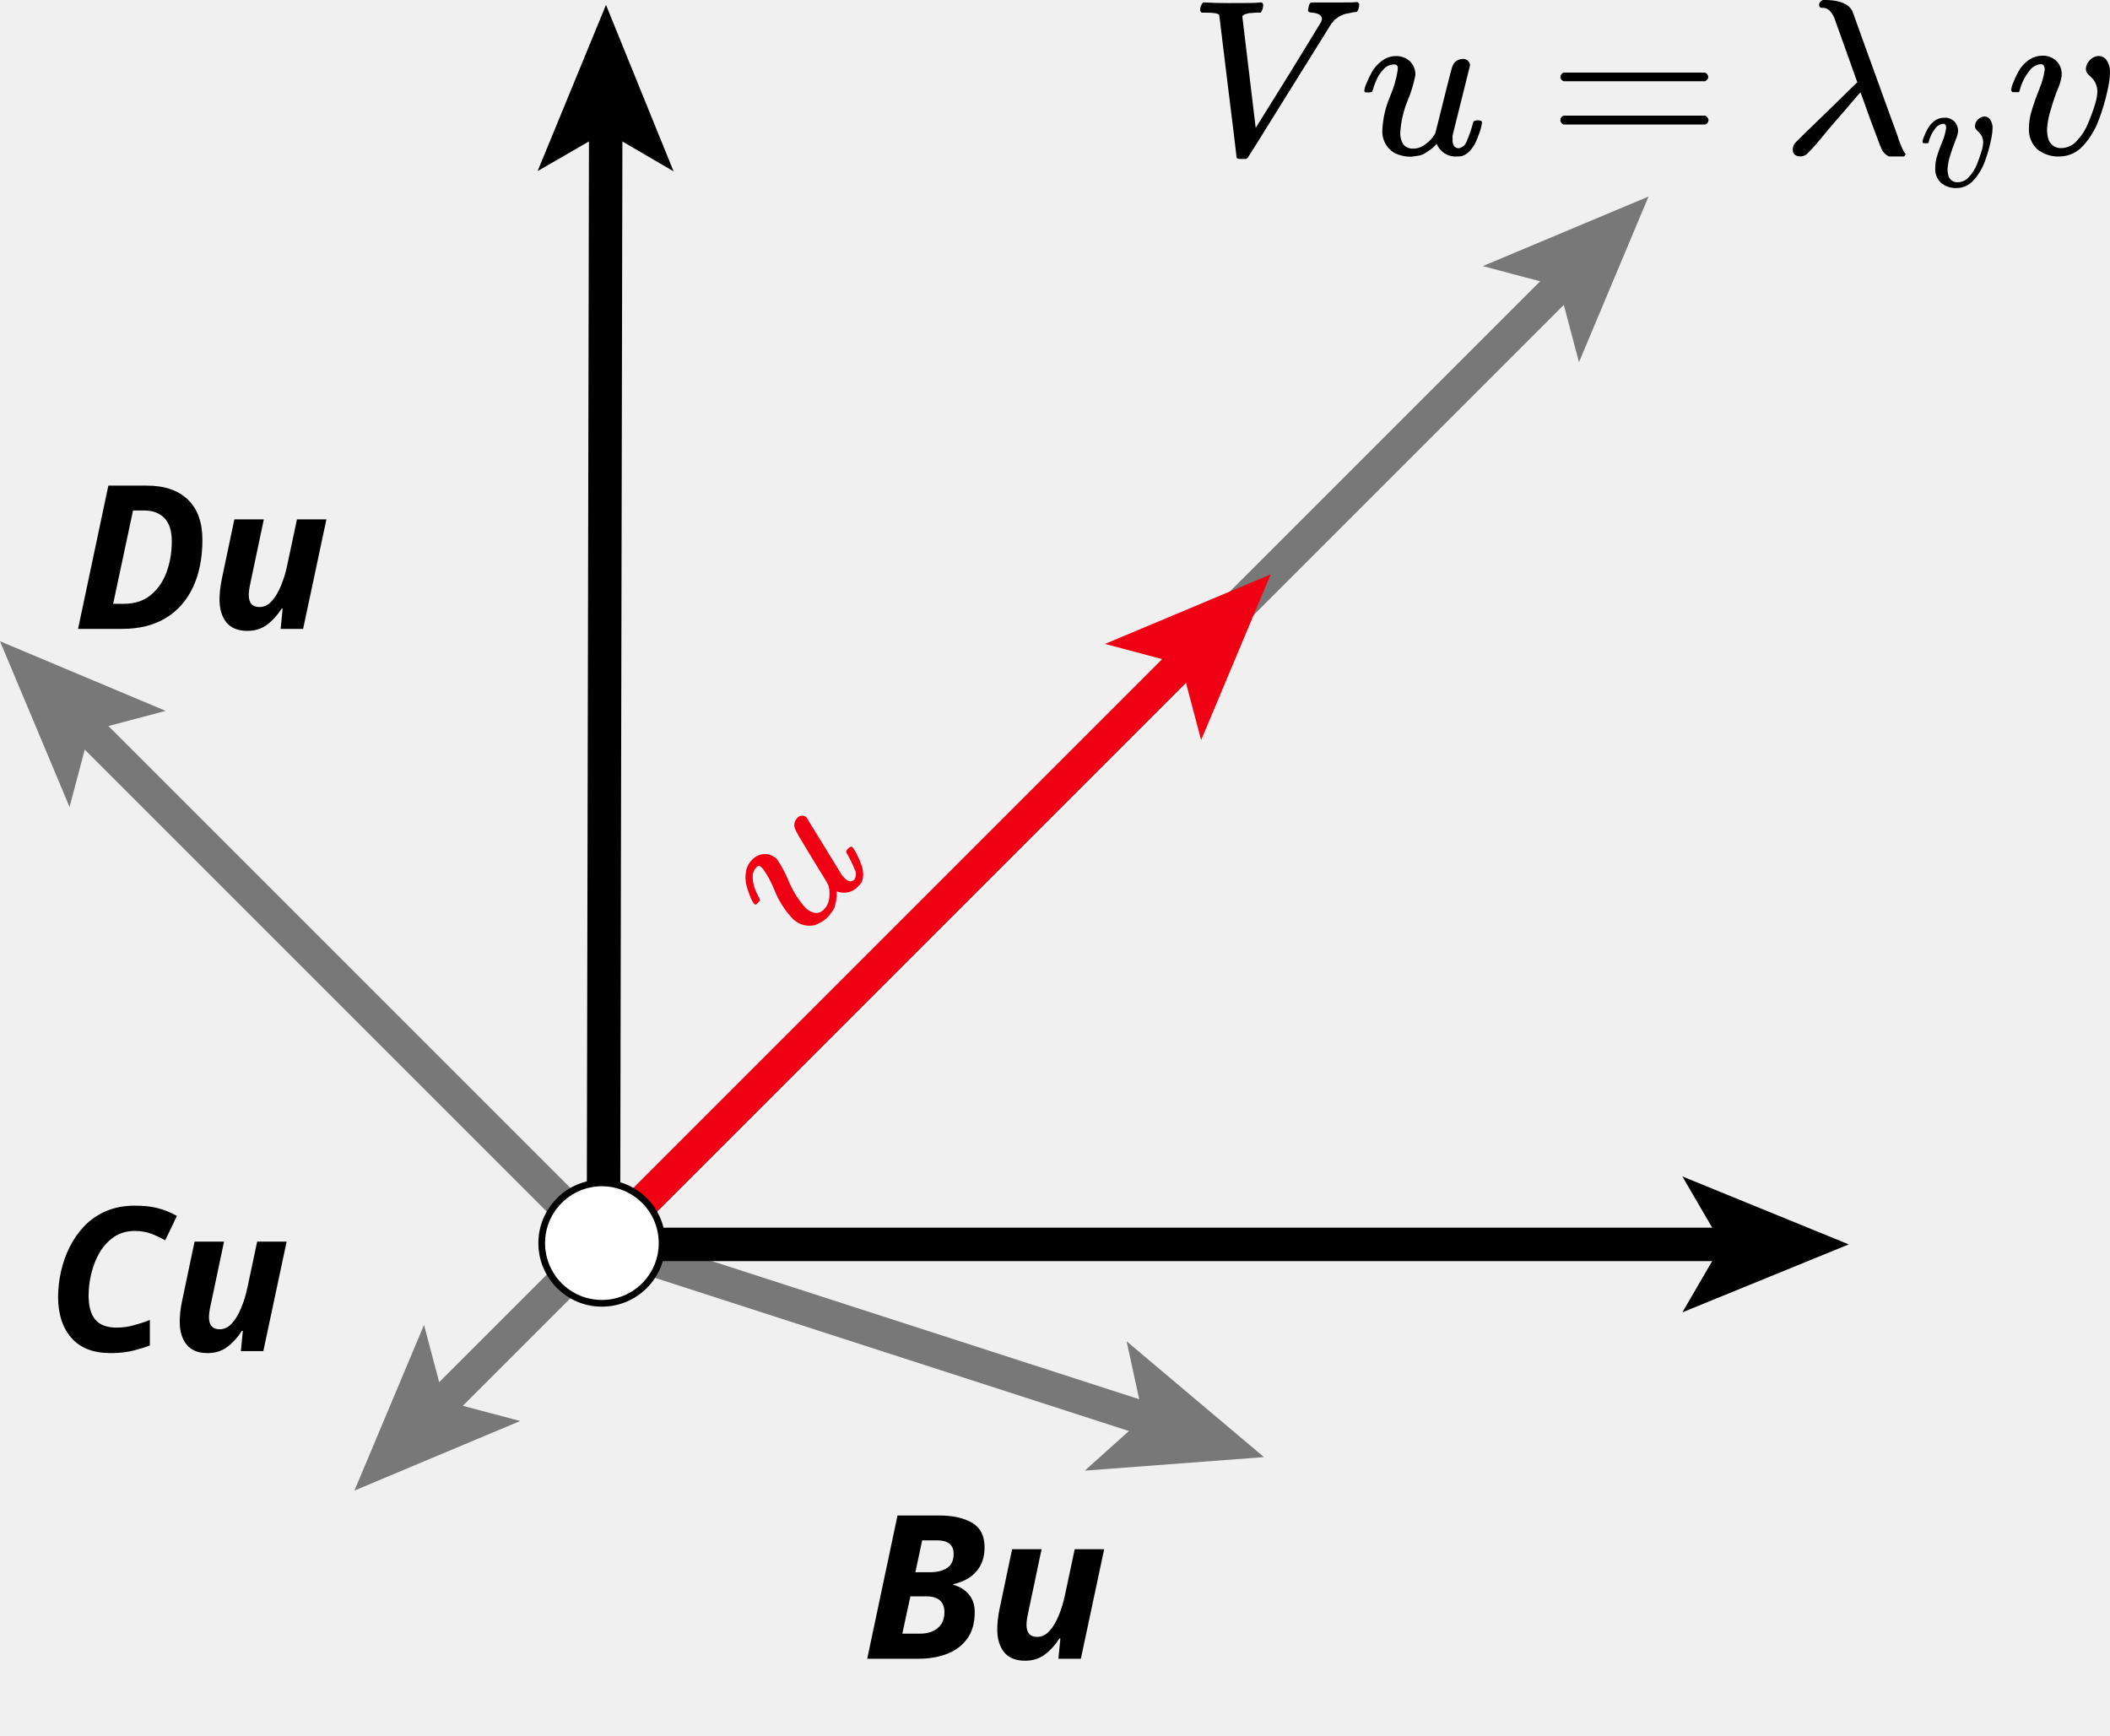
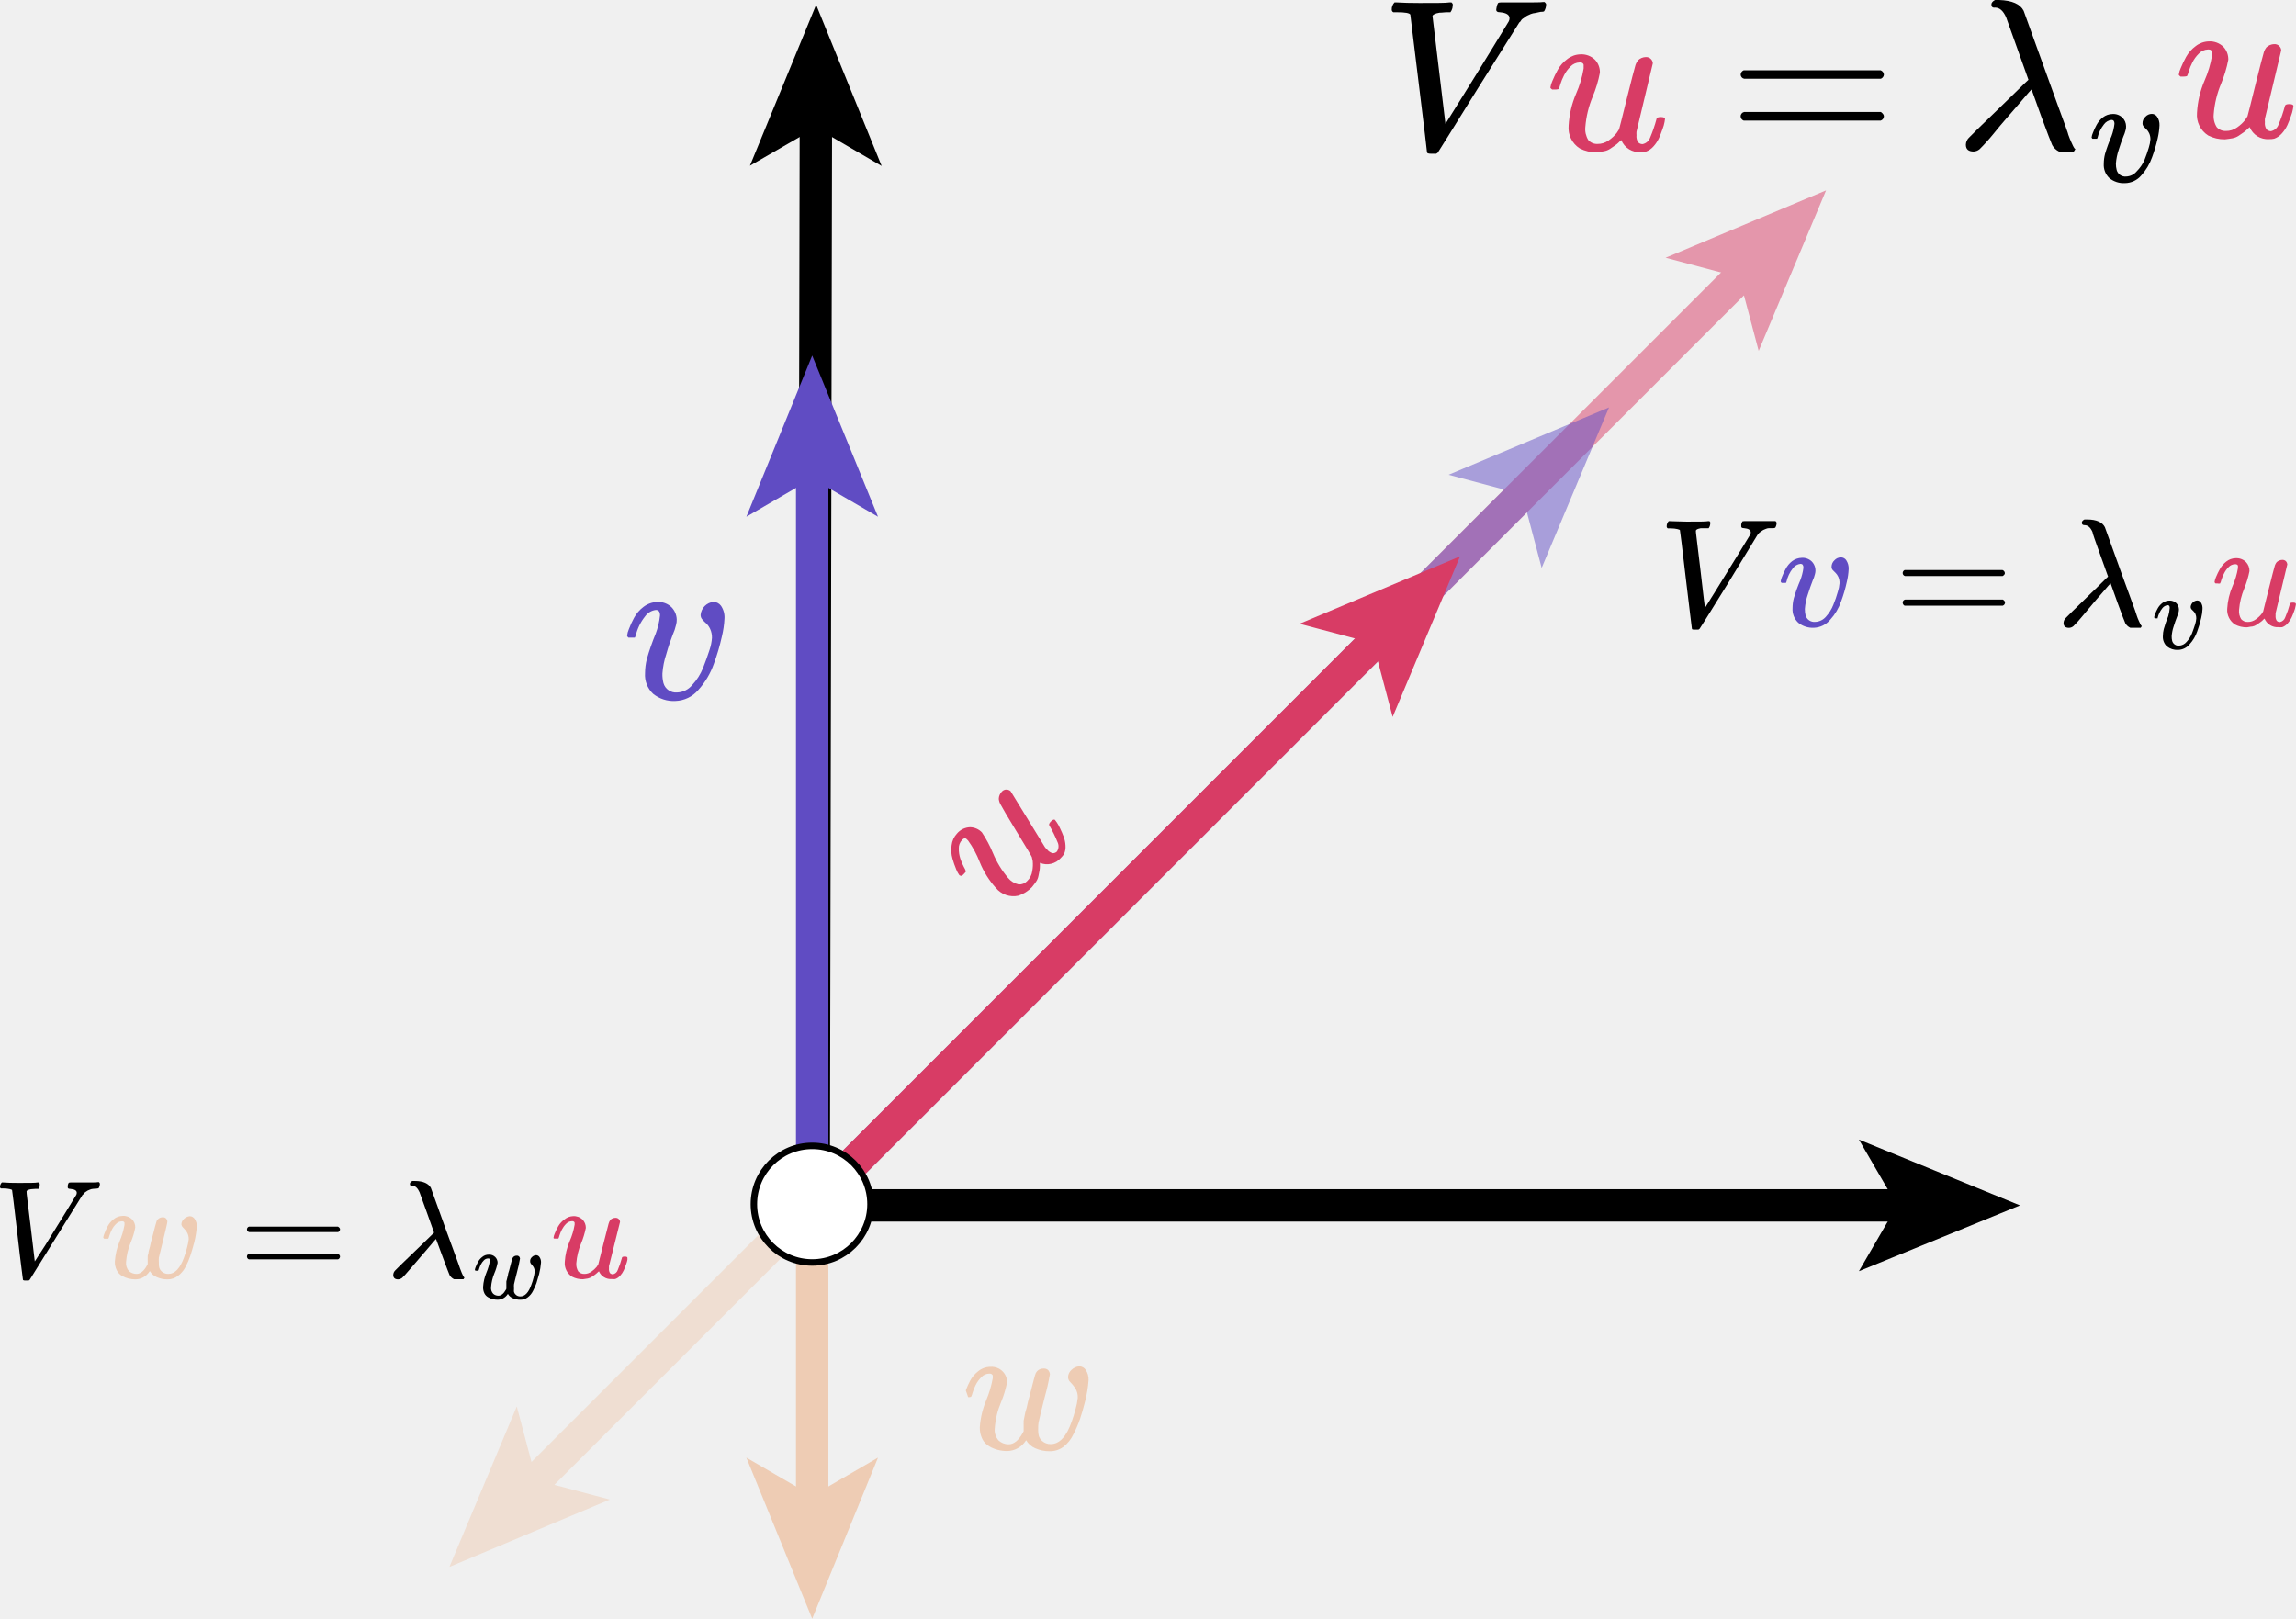
- <svg xmlns="http://www.w3.org/2000/svg" viewBox="0 0 315.5 259.47">
+ <svg xmlns="http://www.w3.org/2000/svg" viewBox="0 0 354.41 249.89">
  <defs>
-     <style>.cls-1{fill:#ef0012;}.cls-2{opacity:0.5;}.cls-3,.cls-4{fill:none;stroke-width:5px;}.cls-3,.cls-5{stroke:#000;}.cls-3,.cls-4,.cls-5{stroke-miterlimit:10;}.cls-4{stroke:#ef0012;}.cls-5{fill:#fff;}.cls-6{font-size:30px;font-family:CMUConcrete-BoldItalic, CMU Concrete;font-weight:700;font-style:italic;}</style>
+     <style>.cls-1{fill:#d83c65;}.cls-2,.cls-4,.cls-5,.cls-7{fill:none;stroke-width:5px;}.cls-2,.cls-9{stroke:#000;}.cls-2,.cls-4,.cls-5,.cls-7,.cls-9{stroke-miterlimit:10;}.cls-3{opacity:0.5;}.cls-4{stroke:#d83c65;}.cls-5{stroke:#604cc3;}.cls-6{fill:#604cc3;}.cls-7{stroke:#eeccb4;}.cls-8{fill:#eeccb4;}.cls-9{fill:#fff;}</style>
  </defs>
  <g id="Layer_2" data-name="Layer 2">
-     <g id="transformations">
-       <path id="MJX-13-TEX-I-1D462" class="cls-1" d="M112.72,135.11a3.92,3.92,0,0,1-.48-.88,14.75,14.75,0,0,1-.59-1.69,4.9,4.9,0,0,1-.13-2.06,3.16,3.16,0,0,1,.81-1.78,2.76,2.76,0,0,1,2.06-1,2.62,2.62,0,0,1,1.8.79,18.16,18.16,0,0,1,1.71,3.2,14.5,14.5,0,0,0,2.34,3.84,3,3,0,0,0,1.62,1,1.66,1.66,0,0,0,1.32-.52,2.63,2.63,0,0,0,.79-1.54A5.68,5.68,0,0,0,124,133l-.14-.62q0-.12-2.5-4.16-2-3.29-2.28-3.86a2.36,2.36,0,0,1-.32-.94,1.62,1.62,0,0,1,.46-1.12.91.91,0,0,1,.76-.33,1,1,0,0,1,.6.24l5.3,8.64a2.83,2.83,0,0,0,.33.37,1.59,1.59,0,0,0,.88.57.87.87,0,0,0,.65-.26,1.45,1.45,0,0,0,.09-1.45,19.4,19.4,0,0,0-1.27-2.58c-.09-.15,0-.36.26-.62s.49-.35.62-.22a3.4,3.4,0,0,0,.26.35,5,5,0,0,1,.5.9q.33.67.57,1.32a4.35,4.35,0,0,1,.29,1.38,2.68,2.68,0,0,1-.24,1.34,4.22,4.22,0,0,1-.48.57,2.83,2.83,0,0,1-3.23.76,3.27,3.27,0,0,0,0,.46,4.07,4.07,0,0,1-.06.73c0,.22-.1.49-.16.81a2.36,2.36,0,0,1-.37.9c-.19.27-.4.56-.64.85a5.16,5.16,0,0,1-2.1,1.32,3.52,3.52,0,0,1-3.46-1.19,13.44,13.44,0,0,1-2.5-4,14.93,14.93,0,0,0-1.8-3.33l-.05,0-.26-.26a.34.34,0,0,0-.24-.07.47.47,0,0,0-.33.16l-.09.09a1.81,1.81,0,0,0-.5,1.33,4.9,4.9,0,0,0,.24,1.56,7.7,7.7,0,0,0,.55,1.29,3.37,3.37,0,0,1,.31.66c0,.06-.11.19-.31.4l-.31.3A.59.59,0,0,1,112.72,135.11Z" />
-       <g class="cls-2">
-         <line class="cls-3" x1="234.02" y1="41.87" x2="90" y2="185.89" />
-         <polygon points="246.5 29.39 221.72 39.79 233.09 42.81 236.1 54.16 246.5 29.39" />
+     <g id="transformations_copy" data-name="transformations copy">
+       <path id="MJX-13-TEX-I-1D462" class="cls-1" d="M148.09,135.11a3.92,3.92,0,0,1-.48-.88,14.75,14.75,0,0,1-.59-1.69,4.9,4.9,0,0,1-.13-2.06,3.16,3.16,0,0,1,.81-1.78,2.76,2.76,0,0,1,2.06-1,2.62,2.62,0,0,1,1.8.79,18.16,18.16,0,0,1,1.71,3.2,14.5,14.5,0,0,0,2.34,3.84,2.93,2.93,0,0,0,1.63,1,1.65,1.65,0,0,0,1.31-.52,2.63,2.63,0,0,0,.79-1.54,5.68,5.68,0,0,0,.07-1.55l-.14-.62c0-.08-.86-1.47-2.49-4.16q-2-3.29-2.28-3.86a2.25,2.25,0,0,1-.33-.94,1.66,1.66,0,0,1,.46-1.12.92.92,0,0,1,.76-.33,1,1,0,0,1,.6.24l5.3,8.64a2.83,2.83,0,0,0,.33.37,1.62,1.62,0,0,0,.88.57.86.86,0,0,0,.65-.26,1.45,1.45,0,0,0,.09-1.45,19.4,19.4,0,0,0-1.27-2.58c-.09-.15,0-.36.26-.62s.49-.35.62-.22a3.4,3.4,0,0,0,.26.35,5,5,0,0,1,.5.9q.33.67.57,1.32a4.35,4.35,0,0,1,.29,1.38,2.68,2.68,0,0,1-.24,1.34,4.22,4.22,0,0,1-.48.57,2.83,2.83,0,0,1-3.23.76,3.27,3.27,0,0,0,0,.46,4.07,4.07,0,0,1-.06.73c-.05.22-.1.49-.16.81a2.36,2.36,0,0,1-.37.9c-.19.27-.4.56-.64.85a5.16,5.16,0,0,1-2.1,1.32,3.52,3.52,0,0,1-3.46-1.19,13.44,13.44,0,0,1-2.5-4,14.93,14.93,0,0,0-1.8-3.33l0,0-.27-.26a.34.34,0,0,0-.24-.07.47.47,0,0,0-.33.16l-.09.09a1.81,1.81,0,0,0-.5,1.33,4.9,4.9,0,0,0,.24,1.56,7.7,7.7,0,0,0,.55,1.29,3.37,3.37,0,0,1,.31.66c0,.06-.11.19-.31.4l-.31.3A.59.59,0,0,1,148.09,135.11Z" />
+       <line class="cls-2" x1="125.94" y1="18.38" x2="125.6" y2="186.39" />
+       <polygon points="125.98 0.73 115.76 25.58 125.94 19.7 136.09 25.62 125.98 0.73" />
+       <line class="cls-2" x1="294.16" y1="186.08" x2="125.6" y2="186.08" />
+       <polygon points="311.81 186.08 286.94 175.92 292.84 186.08 286.94 196.24 311.81 186.08" />
+       <g class="cls-3">
+         <line class="cls-4" x1="269.39" y1="41.87" x2="125.37" y2="185.89" />
+         <polygon class="cls-1" points="281.87 29.39 257.1 39.79 268.46 42.81 271.47 54.16 281.87 29.39" />
      </g>
-       <g class="cls-2">
-         <line class="cls-3" x1="172.2" y1="212.46" x2="90" y2="185.89" />
-         <polygon points="189 217.89 168.46 200.57 170.95 212.06 162.21 219.91 189 217.89" />
+       <line class="cls-5" x1="125.37" y1="72.54" x2="125.37" y2="185.89" />
+       <polygon class="cls-6" points="125.37 54.89 115.21 79.77 125.37 73.86 135.53 79.77 125.37 54.89" />
+       <line class="cls-7" x1="125.37" y1="232.24" x2="125.37" y2="185.89" />
+       <polygon class="cls-8" points="125.37 249.89 135.53 225.02 125.37 230.92 115.21 225.02 125.37 249.89" />
+       <g class="cls-3">
+         <line class="cls-5" x1="235.89" y1="75.37" x2="125.37" y2="185.89" />
+         <polygon class="cls-6" points="248.37 62.89 223.6 73.29 234.96 76.31 237.97 87.67 248.37 62.89" />
      </g>
-       <g class="cls-2">
-         <line class="cls-3" x1="65.48" y1="210.41" x2="90" y2="185.89" />
-         <polygon points="53 222.89 77.78 212.49 66.41 209.48 63.4 198.12 53 222.89" />
+       <g class="cls-3">
+         <line class="cls-7" x1="81.85" y1="229.41" x2="125.37" y2="185.89" />
+         <polygon class="cls-8" points="69.37 241.89 94.14 231.49 82.78 228.48 79.77 217.12 69.37 241.89" />
      </g>
-       <g class="cls-2">
-         <line class="cls-3" x1="12.48" y1="108.37" x2="90" y2="185.89" />
-         <polygon points="0 95.89 10.4 120.67 13.41 109.31 24.77 106.3 0 95.89" />
-       </g>
-       <line class="cls-3" x1="90.57" y1="18.38" x2="90.23" y2="186.39" />
-       <polygon points="90.61 0.73 80.39 25.58 90.57 19.7 100.72 25.62 90.61 0.73" />
-       <line class="cls-3" x1="258.79" y1="186.08" x2="90.23" y2="186.08" />
-       <polygon points="276.44 186.08 251.56 175.92 257.47 186.08 251.56 196.24 276.44 186.08" />
-       <line class="cls-4" x1="177.52" y1="98.37" x2="90" y2="185.89" />
-       <polygon class="cls-1" points="190 85.89 165.22 96.29 176.59 99.31 179.6 110.67 190 85.89" />
-       <circle class="cls-5" cx="90" cy="185.89" r="9" />
-       <text class="cls-6" transform="translate(128.89 248.04)">Bu</text>
-       <text class="cls-6" transform="translate(6.89 202.04)">Cu</text>
-       <text class="cls-6" transform="translate(10.89 94.04)">Du</text>
-       <path id="MJX-41-TEX-I-1D449" d="M179.46,1.53a1.54,1.54,0,0,1,.43-1.16h.36c.93.06,2.09.09,3.49.09,2.61,0,4.15,0,4.61-.09h.33c.14.13.2.23.2.29s0,.27-.06.6a1.81,1.81,0,0,1-.3.63h-.7c-.49.05-.82.07-1,.07-.64.11-1,.28-1.06.5q0,.06,1,8.33t1,8.33l2.42-3.88q2.43-3.88,4.85-7.84t2.49-4.08a1,1,0,0,0,.13-.5c0-.53-.48-.84-1.46-.93q-.6,0-.6-.36s0-.17.07-.43a1.81,1.81,0,0,1,.2-.6c.07-.09.21-.13.43-.13h.4l1.13,0c.53,0,1.24,0,2.12,0,1.53,0,2.49,0,2.89-.06H203q.24.22.24.36a2,2,0,0,1-.3,1.06c-.07.07-.26.1-.57.1L201.6,2a2.65,2.65,0,0,0-.7.16c-.22.09-.4.17-.53.24a1.81,1.81,0,0,0-.4.26,1.54,1.54,0,0,1-.33.23.81.81,0,0,0-.27.3c-.09.16-.16.24-.23.24l-6.41,10.29q-6,9.66-6.17,9.89l-.23.16-.6,0h-.23q-.6,0-.6-.24t-1.29-10.62c-.85-7-1.28-10.59-1.3-10.65-.11-.25-.8-.37-2.06-.37h-.56A.44.44,0,0,1,179.46,1.53Z" />
-       <path id="MJX-41-TEX-I-1D462" d="M204,13.51a3.61,3.61,0,0,1,.3-1,16.36,16.36,0,0,1,.83-1.73,5.21,5.21,0,0,1,1.46-1.65,3.43,3.43,0,0,1,2-.74,3,3,0,0,1,2.29.83,2.81,2.81,0,0,1,.76,2,18.9,18.9,0,0,1-1.12,3.72,15.18,15.18,0,0,0-1.13,4.68,3.19,3.19,0,0,0,.46,2,1.78,1.78,0,0,0,1.4.6,2.86,2.86,0,0,0,1.76-.56,5.71,5.71,0,0,0,1.22-1.13l.37-.57q.06-.14,1.26-5c.66-2.66,1.06-4.21,1.19-4.65a2.67,2.67,0,0,1,.47-1,1.79,1.79,0,0,1,1.19-.5,1,1,0,0,1,.83.33,1,1,0,0,1,.27.63L217.2,20.25a2.3,2.3,0,0,0,0,.53,1.7,1.7,0,0,0,.24,1.09.93.93,0,0,0,.69.3,1.56,1.56,0,0,0,1.17-1,23.11,23.11,0,0,0,1-2.92c.05-.17.27-.26.66-.26s.64.1.64.3a3,3,0,0,0-.07.46,5.52,5.52,0,0,1-.3,1.06c-.18.51-.36,1-.56,1.43a5.18,5.18,0,0,1-.83,1.26,2.87,2.87,0,0,1-1.2.83,3.21,3.21,0,0,1-.8.07,3,3,0,0,1-3-1.86,2.8,2.8,0,0,0-.36.33,3.78,3.78,0,0,1-.6.5l-.73.5a2.55,2.55,0,0,1-1,.4c-.36.06-.73.12-1.13.16a5.44,5.44,0,0,1-2.59-.6,3.74,3.74,0,0,1-1.73-3.51,14.65,14.65,0,0,1,1.17-4.95A16,16,0,0,0,209,10.46V10a.39.39,0,0,0-.13-.23.49.49,0,0,0-.37-.13h-.13a2,2,0,0,0-1.4.63,5.08,5.08,0,0,0-1,1.36,8.69,8.69,0,0,0-.57,1.39,3.43,3.43,0,0,1-.26.73c-.05,0-.22.07-.53.07h-.47C204,13.68,204,13.58,204,13.51Z" />
-       <path id="MJX-41-TEX-N-3D" d="M233.32,11.52a.74.74,0,0,1,.47-.67h21.14a.78.78,0,0,1,.5.67c0,.24-.16.45-.47.63l-10.55,0H233.85A.66.66,0,0,1,233.32,11.52Zm0,6.44a.67.67,0,0,1,.53-.67H255c.31.23.47.45.47.67a.72.72,0,0,1-.5.66H233.79A.72.72,0,0,1,233.32,18Z" />
-       <path id="MJX-41-TEX-I-1D706" d="M272,.7c0-.27.19-.5.56-.7h.63c2,.07,3.26.62,3.79,1.66q.19.5,1.89,5.24t3.35,9.27q1.67,4.5,1.66,4.64c.16.44.3.81.43,1.1l.3.63a3.2,3.2,0,0,0,.17.3.4.4,0,0,0,.13.13c.05,0,.06.07,0,.13a1.26,1.26,0,0,1-.2.3h-2.26a2.41,2.41,0,0,1-1.06-1c-.16-.33-.72-1.82-1.7-4.45l-1.49-4.15-.46.5-1.56,1.83c-.76.86-1.39,1.59-1.9,2.19s-1.24,1.43-2,2.39a28.86,28.86,0,0,1-2.1,2.32,1.53,1.53,0,0,1-.93.36c-.79,0-1.19-.35-1.19-1.06a1.53,1.53,0,0,1,.46-1.06c.31-.33,1.84-1.83,4.59-4.48l2.22-2.16c.82-.8,1.43-1.39,1.82-1.79l.57-.53s-.55-1.57-1.66-4.65l-1.79-5c-.45-1-1-1.49-1.7-1.49C272.21,1.23,272,1.05,272,.7Z" />
-       <path id="MJX-41-TEX-I-1D463" d="M291,19.1c0-.39-.15-.59-.45-.59a1.67,1.67,0,0,0-1.17.68,5.22,5.22,0,0,0-1,2.09l-.05.07a.41.41,0,0,0,0,.07s0,0-.05,0l-.07,0h-.61c-.09-.09-.14-.16-.14-.21a2.44,2.44,0,0,1,.19-.68,9.32,9.32,0,0,1,.56-1.22,3.7,3.7,0,0,1,1-1.2,2.48,2.48,0,0,1,1.48-.51,2,2,0,0,1,1.53.56,2,2,0,0,1,.49,1.92,5.91,5.91,0,0,1-.35,1c-.24.59-.48,1.29-.73,2.08a8.66,8.66,0,0,0-.42,2.09,3.71,3.71,0,0,0,.12,1,1.37,1.37,0,0,0,1.47,1,2.22,2.22,0,0,0,1.62-.8,6,6,0,0,0,1.18-1.86c.28-.7.5-1.35.68-1.94a5.53,5.53,0,0,0,.26-1.3,2.2,2.2,0,0,0-.19-.93,1.87,1.87,0,0,0-.43-.61c-.15-.14-.29-.29-.42-.43a.76.76,0,0,1-.19-.51,1.31,1.31,0,0,1,.45-1,1.35,1.35,0,0,1,1-.45,1,1,0,0,1,.8.42,2.21,2.21,0,0,1,.38,1.36,10.32,10.32,0,0,1-.29,2,21.36,21.36,0,0,1-.86,2.93,8.28,8.28,0,0,1-1.67,2.8,3.36,3.36,0,0,1-2.49,1.19,3.49,3.49,0,0,1-2.39-.77,2.78,2.78,0,0,1-.87-2.23,6,6,0,0,1,.19-1.5,23.54,23.54,0,0,1,1-2.75A8.63,8.63,0,0,0,291,19.1Z" />
-       <path id="MJX-41-TEX-I-1D463-2" data-name="MJX-41-TEX-I-1D463" d="M305.74,10.42c0-.55-.21-.83-.63-.83a2.36,2.36,0,0,0-1.66,1A7.57,7.57,0,0,0,302,13.51a.44.44,0,0,0-.06.1.19.19,0,0,0,0,.1s0,0-.06.07l-.1,0h-.87c-.13-.13-.19-.23-.19-.3a3.42,3.42,0,0,1,.26-1,13.68,13.68,0,0,1,.8-1.73,5,5,0,0,1,1.46-1.69,3.53,3.53,0,0,1,2.09-.73,2.85,2.85,0,0,1,2.16.79,2.75,2.75,0,0,1,.79,1.86,2.79,2.79,0,0,1-.1.87,7.81,7.81,0,0,1-.49,1.46c-.34.84-.68,1.82-1,2.95a11.75,11.75,0,0,0-.6,3,5.36,5.36,0,0,0,.17,1.46,1.93,1.93,0,0,0,2.09,1.42A3.1,3.1,0,0,0,310.59,21a8.18,8.18,0,0,0,1.66-2.62,27.78,27.78,0,0,0,1-2.75,7.62,7.62,0,0,0,.36-1.83,3.07,3.07,0,0,0-.26-1.33,2.82,2.82,0,0,0-.6-.86q-.33-.3-.6-.6a1.09,1.09,0,0,1-.26-.73A1.91,1.91,0,0,1,312.48,9a1.9,1.9,0,0,1,1.36-.63,1.45,1.45,0,0,1,1.13.6,3.12,3.12,0,0,1,.53,1.92,14.33,14.33,0,0,1-.4,2.76,30.35,30.35,0,0,1-1.23,4.15,11.65,11.65,0,0,1-2.35,3.95A4.75,4.75,0,0,1,308,23.4a5,5,0,0,1-3.39-1.09,4,4,0,0,1-1.23-3.16,8.87,8.87,0,0,1,.27-2.12A36.74,36.74,0,0,1,305,13.14,11.47,11.47,0,0,0,305.74,10.42Z" />
+       <line class="cls-4" x1="212.89" y1="98.37" x2="125.37" y2="185.89" />
+       <polygon class="cls-1" points="225.37 85.89 200.6 96.29 211.96 99.31 214.97 110.67 225.37 85.89" />
+       <circle class="cls-9" cx="125.37" cy="185.89" r="9" />
+       <path id="MJX-41-TEX-I-1D449" d="M214.83,1.53a1.54,1.54,0,0,1,.43-1.16h.36c.93.06,2.09.09,3.49.09,2.61,0,4.15,0,4.61-.09h.33c.14.13.2.23.2.29s0,.27-.06.6a1.81,1.81,0,0,1-.3.63h-.7c-.49.05-.82.07-1,.07-.65.11-1,.28-1.07.5q0,.06,1,8.33t1,8.33l2.42-3.88q2.43-3.88,4.85-7.84t2.49-4.08a1,1,0,0,0,.13-.5c0-.53-.48-.84-1.46-.93-.4,0-.59-.12-.59-.36,0,0,0-.17.06-.43a1.81,1.81,0,0,1,.2-.6c.07-.09.21-.13.43-.13h.4l1.13,0c.53,0,1.24,0,2.12,0,1.53,0,2.49,0,2.89-.06h.23q.24.22.24.36a2,2,0,0,1-.3,1.06c-.07.07-.26.1-.57.1L237,2a2.65,2.65,0,0,0-.7.16c-.22.09-.4.17-.53.24a1.81,1.81,0,0,0-.4.26,1.54,1.54,0,0,1-.33.23.81.81,0,0,0-.27.3c-.09.16-.16.24-.23.24L228.1,13.68q-6,9.66-6.17,9.89l-.23.16-.6,0h-.23q-.6,0-.6-.24T219,12.91c-.85-7-1.28-10.59-1.3-10.65-.11-.25-.8-.37-2.06-.37h-.56A.44.44,0,0,1,214.83,1.53Z" />
+       <path id="MJX-41-TEX-I-1D462" class="cls-1" d="M239.32,13.51a3.61,3.61,0,0,1,.3-1,16.36,16.36,0,0,1,.83-1.73,5.21,5.21,0,0,1,1.46-1.65,3.43,3.43,0,0,1,2-.74,3,3,0,0,1,2.29.83,2.81,2.81,0,0,1,.76,2,18.9,18.9,0,0,1-1.12,3.72,15.18,15.18,0,0,0-1.13,4.68,3.19,3.19,0,0,0,.46,2,1.78,1.78,0,0,0,1.4.6,2.86,2.86,0,0,0,1.76-.56,5.71,5.71,0,0,0,1.22-1.13l.37-.57q.06-.14,1.26-5,1-4,1.2-4.65a2.52,2.52,0,0,1,.46-1,1.79,1.79,0,0,1,1.19-.5,1,1,0,0,1,.83.33,1,1,0,0,1,.27.63l-2.52,10.56a3.07,3.07,0,0,0,0,.53,1.7,1.7,0,0,0,.24,1.09.93.93,0,0,0,.69.3,1.56,1.56,0,0,0,1.17-1,21.58,21.58,0,0,0,1-2.92c0-.17.27-.26.67-.26s.63.1.63.3a3,3,0,0,0-.07.46,5.52,5.52,0,0,1-.3,1.06c-.18.51-.36,1-.56,1.43a5.18,5.18,0,0,1-.83,1.26,2.87,2.87,0,0,1-1.2.83,3.17,3.17,0,0,1-.79.07,3,3,0,0,1-3-1.86,2.8,2.8,0,0,0-.36.33,3.78,3.78,0,0,1-.6.5l-.73.5a2.55,2.55,0,0,1-1,.4c-.36.06-.73.12-1.13.16a5.44,5.44,0,0,1-2.59-.6,3.74,3.74,0,0,1-1.72-3.51,14.6,14.6,0,0,1,1.16-4.95,16,16,0,0,0,1.16-3.88V10a.39.39,0,0,0-.13-.23.49.49,0,0,0-.37-.13h-.13a2,2,0,0,0-1.4.63,5.08,5.08,0,0,0-1,1.36,8.69,8.69,0,0,0-.57,1.39,3.43,3.43,0,0,1-.26.73c-.05,0-.22.07-.53.07h-.47C239.39,13.68,239.32,13.58,239.32,13.51Z" />
+       <path id="MJX-41-TEX-I-1D462-2" data-name="MJX-41-TEX-I-1D462" class="cls-1" d="M336.32,11.51a3.61,3.61,0,0,1,.3-1,16.36,16.36,0,0,1,.83-1.73,5.21,5.21,0,0,1,1.46-1.65,3.43,3.43,0,0,1,2-.74,3,3,0,0,1,2.29.83,2.81,2.81,0,0,1,.76,2,18.9,18.9,0,0,1-1.12,3.72,15.18,15.18,0,0,0-1.13,4.68,3.19,3.19,0,0,0,.46,2,1.78,1.78,0,0,0,1.4.6,2.86,2.86,0,0,0,1.76-.56,5.71,5.71,0,0,0,1.22-1.13l.37-.57q.06-.14,1.26-5,1-4,1.2-4.65a2.52,2.52,0,0,1,.46-1,1.79,1.79,0,0,1,1.19-.5,1,1,0,0,1,.83.33,1,1,0,0,1,.27.63l-2.52,10.56a3.07,3.07,0,0,0,0,.53,1.7,1.7,0,0,0,.24,1.09.93.93,0,0,0,.69.3,1.56,1.56,0,0,0,1.17-1,21.58,21.58,0,0,0,1-2.92c.05-.17.27-.26.67-.26s.63.1.63.3a3,3,0,0,0-.07.46,5.52,5.52,0,0,1-.3,1.06c-.18.51-.36,1-.56,1.43a5.18,5.18,0,0,1-.83,1.26,2.87,2.87,0,0,1-1.2.83,3.17,3.17,0,0,1-.79.07,3,3,0,0,1-3-1.86,2.8,2.8,0,0,0-.36.33,3.78,3.78,0,0,1-.6.5l-.73.5a2.55,2.55,0,0,1-1,.4c-.36.06-.73.12-1.13.16a5.44,5.44,0,0,1-2.59-.6,3.74,3.74,0,0,1-1.72-3.51,14.6,14.6,0,0,1,1.16-4.95,16,16,0,0,0,1.16-3.88V8a.39.39,0,0,0-.13-.23.49.49,0,0,0-.37-.13h-.13a2,2,0,0,0-1.4.63,5.08,5.08,0,0,0-1,1.36,8.69,8.69,0,0,0-.57,1.39,3.43,3.43,0,0,1-.26.73s-.22.07-.53.07h-.47C336.39,11.68,336.32,11.58,336.32,11.51Z" />
+       <path id="MJX-41-TEX-N-3D" d="M268.69,11.52a.74.74,0,0,1,.47-.67H290.3a.78.78,0,0,1,.5.67.75.75,0,0,1-.46.63l-10.56,0H269.22A.66.66,0,0,1,268.69,11.52Zm0,6.44a.67.67,0,0,1,.53-.67h21.12c.31.23.46.45.46.67a.72.72,0,0,1-.5.66H269.16A.72.72,0,0,1,268.69,18Z" />
+       <path id="MJX-41-TEX-I-1D706" d="M307.39.7c0-.27.19-.5.56-.7h.64c2,.07,3.25.62,3.78,1.66q.19.5,1.89,5.24t3.35,9.27q1.67,4.5,1.66,4.64c.16.44.3.81.44,1.1l.29.63.17.3a.4.4,0,0,0,.13.13c.05,0,.06.07,0,.13a1.26,1.26,0,0,1-.2.3h-2.26a2.41,2.41,0,0,1-1.06-1c-.16-.33-.72-1.82-1.7-4.45l-1.49-4.15-.46.5-1.56,1.83c-.76.86-1.39,1.59-1.9,2.19s-1.24,1.43-2,2.39a28.86,28.86,0,0,1-2.1,2.32,1.53,1.53,0,0,1-.92.36c-.8,0-1.2-.35-1.2-1.06a1.58,1.58,0,0,1,.46-1.06c.31-.33,1.84-1.83,4.59-4.48l2.22-2.16,1.83-1.79.56-.53s-.55-1.57-1.66-4.65l-1.79-5c-.45-1-1-1.49-1.7-1.49C307.58,1.23,307.39,1.05,307.39.7Z" />
+       <path id="MJX-41-TEX-I-1D463" d="M326.39,19.1c0-.39-.15-.59-.45-.59a1.67,1.67,0,0,0-1.17.68,5.22,5.22,0,0,0-1,2.09l-.05.07a.41.41,0,0,0,0,.07s0,0-.05,0l-.07,0H323c-.09-.09-.14-.16-.14-.21a2.44,2.44,0,0,1,.19-.68,9.32,9.32,0,0,1,.56-1.22,3.7,3.7,0,0,1,1-1.2,2.48,2.48,0,0,1,1.48-.51,2,2,0,0,1,1.53.56,1.88,1.88,0,0,1,.56,1.31,1.92,1.92,0,0,1-.07.61,5.91,5.91,0,0,1-.35,1c-.24.59-.48,1.29-.73,2.08a8.66,8.66,0,0,0-.42,2.09,3.71,3.71,0,0,0,.12,1,1.37,1.37,0,0,0,1.47,1,2.22,2.22,0,0,0,1.62-.8A5.78,5.78,0,0,0,331,24.75c.28-.7.51-1.35.68-1.94a5.53,5.53,0,0,0,.26-1.3,2.2,2.2,0,0,0-.19-.93,2,2,0,0,0-.42-.61,5.81,5.81,0,0,1-.43-.43.76.76,0,0,1-.18-.51,1.3,1.3,0,0,1,.44-1,1.35,1.35,0,0,1,1-.45,1,1,0,0,1,.8.42,2.21,2.21,0,0,1,.38,1.36,11,11,0,0,1-.28,2,23,23,0,0,1-.87,2.93,8.28,8.28,0,0,1-1.67,2.8A3.36,3.36,0,0,1,328,28.27a3.49,3.49,0,0,1-2.39-.77,2.78,2.78,0,0,1-.87-2.23,6,6,0,0,1,.19-1.5,23.54,23.54,0,0,1,1-2.75A8.07,8.07,0,0,0,326.39,19.1Z" />
+       <path id="MJX-16-TEX-I-1D449" d="M257.27,81.28a1.15,1.15,0,0,1,.31-.83h.26c.67,0,1.5.07,2.49.07,1.87,0,3,0,3.3-.07h.24c.09.1.14.17.14.21s0,.19-.05.43a1.33,1.33,0,0,1-.21.45h-.5l-.71,0c-.46.08-.71.2-.76.35s.23,2,.69,6,.69,5.92.71,5.95l1.73-2.77c1.15-1.85,2.31-3.72,3.46-5.6s1.75-2.86,1.78-2.92a.64.64,0,0,0,.1-.35c0-.38-.35-.61-1.05-.67-.28,0-.42-.09-.42-.26,0,0,0-.12,0-.31a1.16,1.16,0,0,1,.15-.42c0-.07.15-.1.3-.1h.29l.81,0c.38,0,.88,0,1.51,0,1.09,0,1.78,0,2.07,0h.16c.11.11.17.2.17.26a1.48,1.48,0,0,1-.21.76.7.7,0,0,1-.41.07l-.57,0a1.36,1.36,0,0,0-.49.12l-.38.16a1.6,1.6,0,0,0-.29.19,1,1,0,0,1-.24.17.57.57,0,0,0-.19.21c-.06.11-.11.17-.16.17L266.76,90q-4.27,6.9-4.41,7.07l-.17.12-.42,0h-.17c-.28,0-.43,0-.43-.16s-.35-2.63-.92-7.59-.91-7.57-.93-7.62-.57-.26-1.47-.26h-.4A.33.33,0,0,1,257.27,81.28Z" />
+       <path id="MJX-16-TEX-I-1D463" class="cls-6" d="M278.38,87.64q0-.6-.45-.6a1.67,1.67,0,0,0-1.18.69,5.12,5.12,0,0,0-1,2.11.18.18,0,0,0-.05.07.26.26,0,0,0,0,.07.05.05,0,0,1,0,0l-.07,0h-.62c-.1-.1-.14-.17-.14-.22a2.57,2.57,0,0,1,.19-.69,8.91,8.91,0,0,1,.57-1.23,3.65,3.65,0,0,1,1-1.21,2.59,2.59,0,0,1,1.49-.52,2.05,2.05,0,0,1,1.55.57,2,2,0,0,1,.49,1.94,5.07,5.07,0,0,1-.35,1c-.24.6-.48,1.3-.74,2.11A8.79,8.79,0,0,0,278.6,94a4.18,4.18,0,0,0,.11,1,1.4,1.4,0,0,0,1.5,1,2.27,2.27,0,0,0,1.64-.8A6,6,0,0,0,283,93.35a18.08,18.08,0,0,0,.69-2,5.53,5.53,0,0,0,.26-1.3,2.18,2.18,0,0,0-.19-1,2,2,0,0,0-.43-.62,5.54,5.54,0,0,1-.42-.42.74.74,0,0,1-.19-.52,1.37,1.37,0,0,1,.45-1,1.35,1.35,0,0,1,1-.45,1,1,0,0,1,.81.43,2.3,2.3,0,0,1,.38,1.38,10.51,10.51,0,0,1-.29,2,22.08,22.08,0,0,1-.88,3,8.14,8.14,0,0,1-1.68,2.82A3.44,3.44,0,0,1,280,96.91a3.56,3.56,0,0,1-2.42-.78,2.82,2.82,0,0,1-.88-2.26,6.19,6.19,0,0,1,.19-1.51,24.05,24.05,0,0,1,1-2.78A8.26,8.26,0,0,0,278.38,87.64Z" />
+       <path id="MJX-16-TEX-N-3D" d="M293.7,88.42A.51.51,0,0,1,294,88h15.11a.54.54,0,0,1,.36.47c0,.17-.11.32-.34.45l-7.54,0h-7.54A.47.47,0,0,1,293.7,88.42Zm0,4.6a.47.47,0,0,1,.38-.47h15.08c.23.15.34.31.34.47a.53.53,0,0,1-.36.48H294A.53.53,0,0,1,293.7,93Z" />
+       <path id="MJX-16-TEX-I-1D706" d="M321.35,80.69c0-.19.13-.36.4-.5h.45c1.43,0,2.33.44,2.71,1.19.09.23.54,1.48,1.35,3.74s1.6,4.47,2.4,6.62,1.18,3.26,1.18,3.32a6.64,6.64,0,0,0,.31.78c.09.21.17.36.21.45l.12.22a.21.21,0,0,0,.1.09s0,.05,0,.1a.91.91,0,0,1-.14.21h-1.61a1.68,1.68,0,0,1-.76-.69c-.11-.23-.52-1.29-1.21-3.18l-1.07-3-.33.36-1.12,1.3c-.54.62-1,1.14-1.35,1.57L321.54,95a20.12,20.12,0,0,1-1.49,1.66,1.1,1.1,0,0,1-.67.26c-.57,0-.85-.25-.85-.75a1.09,1.09,0,0,1,.33-.76q.33-.36,3.27-3.21c.48-.45,1-1,1.59-1.54L325,89.39l.4-.38s-.4-1.12-1.19-3.32S323,82.31,323,82.13c-.31-.71-.72-1.06-1.21-1.06C321.48,81.07,321.35,80.94,321.35,80.69Z" />
+       <path id="MJX-16-TEX-I-1D463-2" data-name="MJX-16-TEX-I-1D463" d="M334.92,93.84c0-.28-.1-.42-.31-.42a1.19,1.19,0,0,0-.84.48,3.83,3.83,0,0,0-.72,1.49.13.13,0,0,0,0,.06.09.09,0,0,0,0,0s0,0,0,0l0,0h-.43c-.07-.07-.1-.12-.1-.16a1.8,1.8,0,0,1,.13-.48,6.28,6.28,0,0,1,.4-.87,2.65,2.65,0,0,1,.74-.86,1.81,1.81,0,0,1,1.06-.37,1.47,1.47,0,0,1,1.09.4,1.43,1.43,0,0,1,.4.94,1.61,1.61,0,0,1-.05.44,4.81,4.81,0,0,1-.25.74c-.17.42-.34.92-.52,1.49a6,6,0,0,0-.3,1.49,2.57,2.57,0,0,0,.08.74,1,1,0,0,0,1.06.72,1.57,1.57,0,0,0,1.15-.57,4.13,4.13,0,0,0,.84-1.32c.2-.51.36-1,.49-1.4a3.84,3.84,0,0,0,.18-.92,1.57,1.57,0,0,0-.13-.67,1.35,1.35,0,0,0-.3-.43,3,3,0,0,1-.31-.31.52.52,0,0,1-.13-.36,1.11,1.11,0,0,1,1-1,.74.74,0,0,1,.57.3,1.63,1.63,0,0,1,.26,1,6.93,6.93,0,0,1-.2,1.4,15.62,15.62,0,0,1-.62,2.09,5.81,5.81,0,0,1-1.19,2,2.38,2.38,0,0,1-1.78.85,2.53,2.53,0,0,1-1.71-.55,2,2,0,0,1-.62-1.59,4.57,4.57,0,0,1,.14-1.08,18.25,18.25,0,0,1,.69-2A6.12,6.12,0,0,0,334.92,93.84Z" />
+       <path id="MJX-16-TEX-I-1D462" class="cls-1" d="M341.84,89.84a2.64,2.64,0,0,1,.21-.73,10.53,10.53,0,0,1,.6-1.24,3.76,3.76,0,0,1,1-1.18,2.4,2.4,0,0,1,1.4-.52,2.11,2.11,0,0,1,1.64.59,2,2,0,0,1,.54,1.4,14.18,14.18,0,0,1-.8,2.66,10.92,10.92,0,0,0-.81,3.34,2.29,2.29,0,0,0,.33,1.42,1.29,1.29,0,0,0,1,.43,2,2,0,0,0,1.25-.4,4.19,4.19,0,0,0,.88-.81l.26-.4c0-.07.33-1.27.9-3.61.48-1.9.76-3,.86-3.32a1.77,1.77,0,0,1,.33-.69,1.3,1.3,0,0,1,.85-.35.75.75,0,0,1,.6.23.79.79,0,0,1,.19.46l-1.81,7.54a3,3,0,0,0,0,.38,1.28,1.28,0,0,0,.17.78.64.64,0,0,0,.49.21,1.09,1.09,0,0,0,.83-.73,14.48,14.48,0,0,0,.72-2.09c0-.13.19-.19.47-.19s.45.07.45.21,0,.19-.05.34a3.6,3.6,0,0,1-.21.76c-.13.36-.26.7-.4,1a3.82,3.82,0,0,1-.6.9,2,2,0,0,1-.85.59,2.65,2.65,0,0,1-.57,0,2.18,2.18,0,0,1-2.16-1.33,1.28,1.28,0,0,0-.26.24,2.28,2.28,0,0,1-.43.35l-.52.36a1.76,1.76,0,0,1-.69.28c-.25,0-.52.09-.8.12a3.83,3.83,0,0,1-1.85-.43A2.68,2.68,0,0,1,343.79,94a10.34,10.34,0,0,1,.83-3.53,11.44,11.44,0,0,0,.83-2.78v-.33s0-.1-.1-.17a.36.36,0,0,0-.26-.09H345a1.38,1.38,0,0,0-1,.45,3.61,3.61,0,0,0-.71,1,6.22,6.22,0,0,0-.41,1,1.79,1.79,0,0,1-.19.52.76.76,0,0,1-.38,0H342C341.89,90,341.84,89.89,341.84,89.84Z" />
+       <path id="MJX-16-TEX-I-1D463-3" data-name="MJX-16-TEX-I-1D463" class="cls-6" d="M101.88,95c0-.56-.21-.84-.64-.84a2.37,2.37,0,0,0-1.67,1,7.5,7.5,0,0,0-1.45,3l-.07.1a.33.33,0,0,0,0,.1s0,0-.07.07l-.1,0H97c-.14-.13-.2-.23-.2-.3a3.7,3.7,0,0,1,.27-1,13.18,13.18,0,0,1,.8-1.75,5.15,5.15,0,0,1,1.48-1.71,3.61,3.61,0,0,1,2.12-.74,2.91,2.91,0,0,1,2.18.8,2.84,2.84,0,0,1,.81,1.88,2.82,2.82,0,0,1-.11.88,7.86,7.86,0,0,1-.5,1.48c-.33.85-.68,1.84-1,3a12.12,12.12,0,0,0-.6,3,5.47,5.47,0,0,0,.16,1.48,2,2,0,0,0,2.12,1.45,3.15,3.15,0,0,0,2.32-1.15,8.55,8.55,0,0,0,1.68-2.65c.4-1,.72-1.94,1-2.79a7.41,7.41,0,0,0,.37-1.84,3.13,3.13,0,0,0-.27-1.35,2.76,2.76,0,0,0-.6-.87,5.85,5.85,0,0,1-.61-.61,1,1,0,0,1-.27-.73,2.21,2.21,0,0,1,2-2,1.48,1.48,0,0,1,1.14.6,3.15,3.15,0,0,1,.54,2,14.77,14.77,0,0,1-.41,2.79,31.44,31.44,0,0,1-1.24,4.2,11.78,11.78,0,0,1-2.38,4,4.82,4.82,0,0,1-3.56,1.71,5,5,0,0,1-3.43-1.11,4,4,0,0,1-1.24-3.19,9.11,9.11,0,0,1,.27-2.15,35.7,35.7,0,0,1,1.37-3.93A11.51,11.51,0,0,0,101.88,95Z" />
+       <path id="MJX-71-TEX-I-1D464" class="cls-8" d="M149.08,214.63a14,14,0,0,1,.66-1.47,4.66,4.66,0,0,1,1.27-1.49,3,3,0,0,1,1.87-.67,2.44,2.44,0,0,1,1.9.72,2.37,2.37,0,0,1,.67,1.68,15.8,15.8,0,0,1-.95,3.11,12.47,12.47,0,0,0-.95,4,2.44,2.44,0,0,0,.6,1.87,2.28,2.28,0,0,0,1.53.58c.82,0,1.55-.59,2.19-1.76l.14-.26V220a.6.6,0,0,1,0-.23.49.49,0,0,0,0-.2,1,1,0,0,1,0-.26c0-.08.05-.2.08-.38s.07-.33.09-.48a5.16,5.16,0,0,1,.17-.7,5.9,5.9,0,0,0,.23-.92c.06-.31.17-.72.32-1.24.56-2.19.87-3.37.95-3.54a1.28,1.28,0,0,1,1.24-.78.88.88,0,0,1,.75.29,1.23,1.23,0,0,1,.23.55,35.56,35.56,0,0,1-.84,3.68c-.55,2.21-.86,3.48-.92,3.81a6,6,0,0,0-.06,1v.2a3.77,3.77,0,0,0,.09.83,1.71,1.71,0,0,0,.55.84,1.92,1.92,0,0,0,1.29.46c1.37,0,2.45-1.17,3.26-3.52.17-.44.36-1.06.58-1.87a10,10,0,0,0,.34-1.73,2.59,2.59,0,0,0-.37-1.49,6.31,6.31,0,0,0-.75-.93,1.12,1.12,0,0,1-.38-.8,1.56,1.56,0,0,1,.55-1.13,1.88,1.88,0,0,1,1.21-.54,1.22,1.22,0,0,1,.95.52,2.63,2.63,0,0,1,.46,1.64,19,19,0,0,1-.55,3.31c-.28,1.08-.54,2-.77,2.65a17.13,17.13,0,0,1-1,2.33,5.23,5.23,0,0,1-1.59,2,3.45,3.45,0,0,1-2.07.66,5.23,5.23,0,0,1-2.25-.46,3,3,0,0,1-1.41-1.24.48.48,0,0,0-.08.12A3.49,3.49,0,0,1,155.5,224a5.79,5.79,0,0,1-1.44-.17,5.19,5.19,0,0,1-1.35-.55,2.76,2.76,0,0,1-1.07-1.12,3.87,3.87,0,0,1-.4-1.81,13.12,13.12,0,0,1,1-4.21,16.13,16.13,0,0,0,1-3.37v-.4a.29.29,0,0,0-.12-.2.4.4,0,0,0-.31-.12h-.12a1.67,1.67,0,0,0-1.21.55,4.57,4.57,0,0,0-.86,1.18,7,7,0,0,0-.49,1.21,3.08,3.08,0,0,1-.23.63.92.92,0,0,1-.46.06" />
+       <path id="MJX-18-TEX-I-1D449" d="M0,183.3a1,1,0,0,1,.28-.76H.52c.6.05,1.36.07,2.26.07,1.7,0,2.7,0,3-.07H6c.08.09.13.15.13.2s0,.17,0,.39a1,1,0,0,1-.19.4H5.44l-.65.05c-.42.07-.65.18-.69.32s.21,1.84.63,5.42.63,5.38.64,5.41L7,192.21q1.58-2.52,3.15-5.09c1.05-1.72,1.59-2.6,1.62-2.66a.72.72,0,0,0,.08-.32c0-.35-.31-.55-1-.61-.26,0-.39-.07-.39-.23s0-.11,0-.28a1,1,0,0,1,.13-.39c0-.06.13-.09.28-.09h.26l.73,0q.52,0,1.38,0c1,0,1.62,0,1.88-.05h.15a.41.41,0,0,1,.15.24,1.33,1.33,0,0,1-.19.69.69.69,0,0,1-.37.06l-.52.05a1.35,1.35,0,0,0-.45.11,2,2,0,0,0-.35.15,1.64,1.64,0,0,0-.26.17,1.05,1.05,0,0,1-.21.15.4.4,0,0,0-.17.19c-.06.11-.11.16-.16.16l-4.16,6.68q-3.89,6.28-4,6.43l-.15.11-.39,0H3.93q-.39,0-.39-.15c0-.08-.33-2.39-.84-6.9s-.83-6.88-.84-6.93-.52-.24-1.34-.24H.15A.29.29,0,0,1,0,183.3Z" />
+       <path id="MJX-18-TEX-I-1D464" class="cls-8" d="M28,189a1.16,1.16,0,0,1,.41-.84,1.43,1.43,0,0,1,.91-.41.91.91,0,0,1,.71.39,2,2,0,0,1,.35,1.23,14.88,14.88,0,0,1-.41,2.48c-.22.81-.41,1.47-.59,2a12.07,12.07,0,0,1-.75,1.75A4,4,0,0,1,27.42,197a2.61,2.61,0,0,1-1.55.5,3.91,3.91,0,0,1-1.68-.35,2.22,2.22,0,0,1-1.06-.93l-.07.09a2.61,2.61,0,0,1-2.15,1.19,4.7,4.7,0,0,1-1.08-.13,4.45,4.45,0,0,1-1-.41,2.07,2.07,0,0,1-.79-.84,2.76,2.76,0,0,1-.31-1.36,9.73,9.73,0,0,1,.74-3.15,11.47,11.47,0,0,0,.75-2.53v-.3a.28.28,0,0,0-.08-.15.32.32,0,0,0-.24-.09h-.09a1.25,1.25,0,0,0-.9.41,3.38,3.38,0,0,0-.65.89,5.92,5.92,0,0,0-.37.9,1.86,1.86,0,0,1-.17.48s-.14,0-.35,0h-.3c-.08-.09-.13-.15-.13-.19a2.46,2.46,0,0,1,.18-.61,10.3,10.3,0,0,1,.49-1.1,3.45,3.45,0,0,1,.95-1.12,2.22,2.22,0,0,1,1.4-.5,1.85,1.85,0,0,1,1.43.54,1.79,1.79,0,0,1,.49,1.25,11,11,0,0,1-.71,2.33,9.71,9.71,0,0,0-.71,3,1.85,1.85,0,0,0,.45,1.41,1.78,1.78,0,0,0,1.15.43c.61,0,1.16-.44,1.64-1.32l.1-.19v-.69a.36.36,0,0,1,0-.18.4.4,0,0,0,0-.15.58.58,0,0,1,0-.19c0-.06,0-.15.06-.28s.05-.25.07-.37a3.19,3.19,0,0,1,.13-.52,5.78,5.78,0,0,0,.17-.69,7.5,7.5,0,0,1,.24-.92c.41-1.64.65-2.53.71-2.66a1,1,0,0,1,.93-.58.63.63,0,0,1,.56.22.84.84,0,0,1,.17.41c0,.18-.21,1.1-.62,2.76s-.65,2.6-.7,2.84a6.23,6.23,0,0,0,0,.76v.15a2.59,2.59,0,0,0,.07.63,1.22,1.22,0,0,0,.41.62,1.44,1.44,0,0,0,1,.35c1,0,1.83-.88,2.44-2.63.12-.34.27-.8.43-1.41a9.19,9.19,0,0,0,.26-1.29,2,2,0,0,0-.28-1.12,4.19,4.19,0,0,0-.57-.69A.88.88,0,0,1,28,189Z" />
+       <path id="MJX-18-TEX-N-3D" d="M38.12,189.79a.46.46,0,0,1,.3-.43H52.17c.21.12.32.26.32.43a.48.48,0,0,1-.3.41l-6.86,0H38.47A.43.43,0,0,1,38.12,189.79Zm0,4.19a.43.43,0,0,1,.35-.43H52.19c.2.14.3.28.3.43a.48.48,0,0,1-.32.43H38.42A.47.47,0,0,1,38.12,194Z" />
+       <path id="MJX-18-TEX-I-1D706" d="M63.27,182.76c0-.17.13-.33.37-.45h.41c1.29,0,2.11.4,2.46,1.07.09.22.5,1.36,1.23,3.41s1.46,4.07,2.18,6,1.08,3,1.08,3a7.33,7.33,0,0,0,.28.72l.19.41a1.39,1.39,0,0,0,.11.19l.09.09s0,0,0,.08a1.23,1.23,0,0,1-.13.2H70.09a1.59,1.59,0,0,1-.69-.63c-.1-.22-.47-1.18-1.1-2.89l-1-2.7-.3.33c-.19.23-.53.62-1,1.18l-1.23,1.43-1.33,1.55c-.74.86-1.19,1.37-1.36,1.51a1.13,1.13,0,0,1-.61.24c-.52,0-.77-.23-.77-.69a1,1,0,0,1,.3-.69c.2-.22,1.19-1.19,3-2.92.44-.41.92-.88,1.45-1.4l1.19-1.16.36-.35s-.36-1-1.07-3l-1.17-3.24c-.29-.64-.65-1-1.1-1C63.4,183.1,63.27,183,63.27,182.76Z" />
+       <path id="MJX-18-TEX-I-1D464-2" data-name="MJX-18-TEX-I-1D464" d="M81.83,194.64a.82.82,0,0,1,.29-.59.94.94,0,0,1,.64-.29.65.65,0,0,1,.5.27,1.37,1.37,0,0,1,.25.87,10.67,10.67,0,0,1-.29,1.76c-.16.57-.29,1-.41,1.4a8.75,8.75,0,0,1-.54,1.23,2.71,2.71,0,0,1-.84,1,1.78,1.78,0,0,1-1.1.35,2.84,2.84,0,0,1-1.19-.24,1.55,1.55,0,0,1-.74-.66l-.05.06a1.85,1.85,0,0,1-1.52.84,3.25,3.25,0,0,1-.77-.09,2.87,2.87,0,0,1-.71-.29,1.41,1.41,0,0,1-.57-.59,2.06,2.06,0,0,1-.21-1,6.77,6.77,0,0,1,.52-2.23,8.6,8.6,0,0,0,.53-1.79v-.21a.17.17,0,0,0-.06-.11.24.24,0,0,0-.17-.06h-.06a.9.9,0,0,0-.64.29,2.48,2.48,0,0,0-.46.63,3.74,3.74,0,0,0-.26.64,1.46,1.46,0,0,1-.12.33.5.5,0,0,1-.24,0h-.22c-.06-.06-.09-.1-.09-.13a1.79,1.79,0,0,1,.12-.43,8.13,8.13,0,0,1,.36-.78,2.36,2.36,0,0,1,.67-.79,1.5,1.5,0,0,1,1-.35,1.29,1.29,0,0,1,1,.38,1.24,1.24,0,0,1,.36.88,7.85,7.85,0,0,1-.51,1.65,6.88,6.88,0,0,0-.5,2.12,1.29,1.29,0,0,0,.32,1,1.18,1.18,0,0,0,.81.31c.43,0,.82-.31,1.16-.93l.07-.14v-.49a.29.29,0,0,1,0-.12.31.31,0,0,0,0-.11.51.51,0,0,1,0-.13l0-.2c0-.09,0-.18.05-.26a2.65,2.65,0,0,1,.09-.37,3.89,3.89,0,0,0,.12-.49c0-.16.09-.38.17-.65.3-1.16.46-1.79.51-1.88a.68.68,0,0,1,.65-.41.47.47,0,0,1,.4.15.64.64,0,0,1,.12.29,19.74,19.74,0,0,1-.44,2c-.3,1.16-.46,1.84-.49,2a3.33,3.33,0,0,0,0,.53V199a2.12,2.12,0,0,0,0,.44.91.91,0,0,0,.29.44,1,1,0,0,0,.69.25c.72,0,1.3-.62,1.72-1.86a8,8,0,0,0,.31-1,5.59,5.59,0,0,0,.18-.92,1.32,1.32,0,0,0-.2-.79,3,3,0,0,0-.39-.49A.62.62,0,0,1,81.83,194.64Z" />
+       <path id="MJX-18-TEX-I-1D462" class="cls-1" d="M85.44,191.09a2.24,2.24,0,0,1,.19-.67,9.28,9.28,0,0,1,.54-1.12,3.37,3.37,0,0,1,1-1.08,2.2,2.2,0,0,1,1.27-.48,1.93,1.93,0,0,1,1.49.54,1.83,1.83,0,0,1,.5,1.27,12.52,12.52,0,0,1-.74,2.42,10,10,0,0,0-.73,3,2.12,2.12,0,0,0,.3,1.3,1.19,1.19,0,0,0,.91.39,1.83,1.83,0,0,0,1.14-.37,3.67,3.67,0,0,0,.8-.73l.24-.37c0-.06.3-1.15.82-3.28.43-1.73.69-2.73.77-3a1.67,1.67,0,0,1,.31-.63A1.16,1.16,0,0,1,95,188a.67.67,0,0,1,.71.63L94,195.47a2.44,2.44,0,0,0,0,.34,1.14,1.14,0,0,0,.15.71.66.66,0,0,0,.46.2,1,1,0,0,0,.75-.67,14.19,14.19,0,0,0,.65-1.9c0-.11.17-.17.43-.17s.41.06.41.19,0,.17,0,.3a4,4,0,0,1-.2.69,9,9,0,0,1-.36.93,3.23,3.23,0,0,1-.54.82,1.84,1.84,0,0,1-.78.54,2.26,2.26,0,0,1-.52,0,2,2,0,0,1-2-1.2,1.21,1.21,0,0,0-.24.21,2.85,2.85,0,0,1-.39.33l-.47.32a1.75,1.75,0,0,1-.63.26l-.73.11a3.53,3.53,0,0,1-1.68-.39,2.45,2.45,0,0,1-1.13-2.29,9.66,9.66,0,0,1,.76-3.21,10.61,10.61,0,0,0,.76-2.53v-.3a.25.25,0,0,0-.09-.15.32.32,0,0,0-.24-.09h-.08a1.26,1.26,0,0,0-.91.41,3.62,3.62,0,0,0-.65.89,5.92,5.92,0,0,0-.37.9,1.86,1.86,0,0,1-.17.48s-.14,0-.34,0h-.31C85.48,191.19,85.44,191.13,85.44,191.09Z" />
    </g>
  </g>
</svg>
